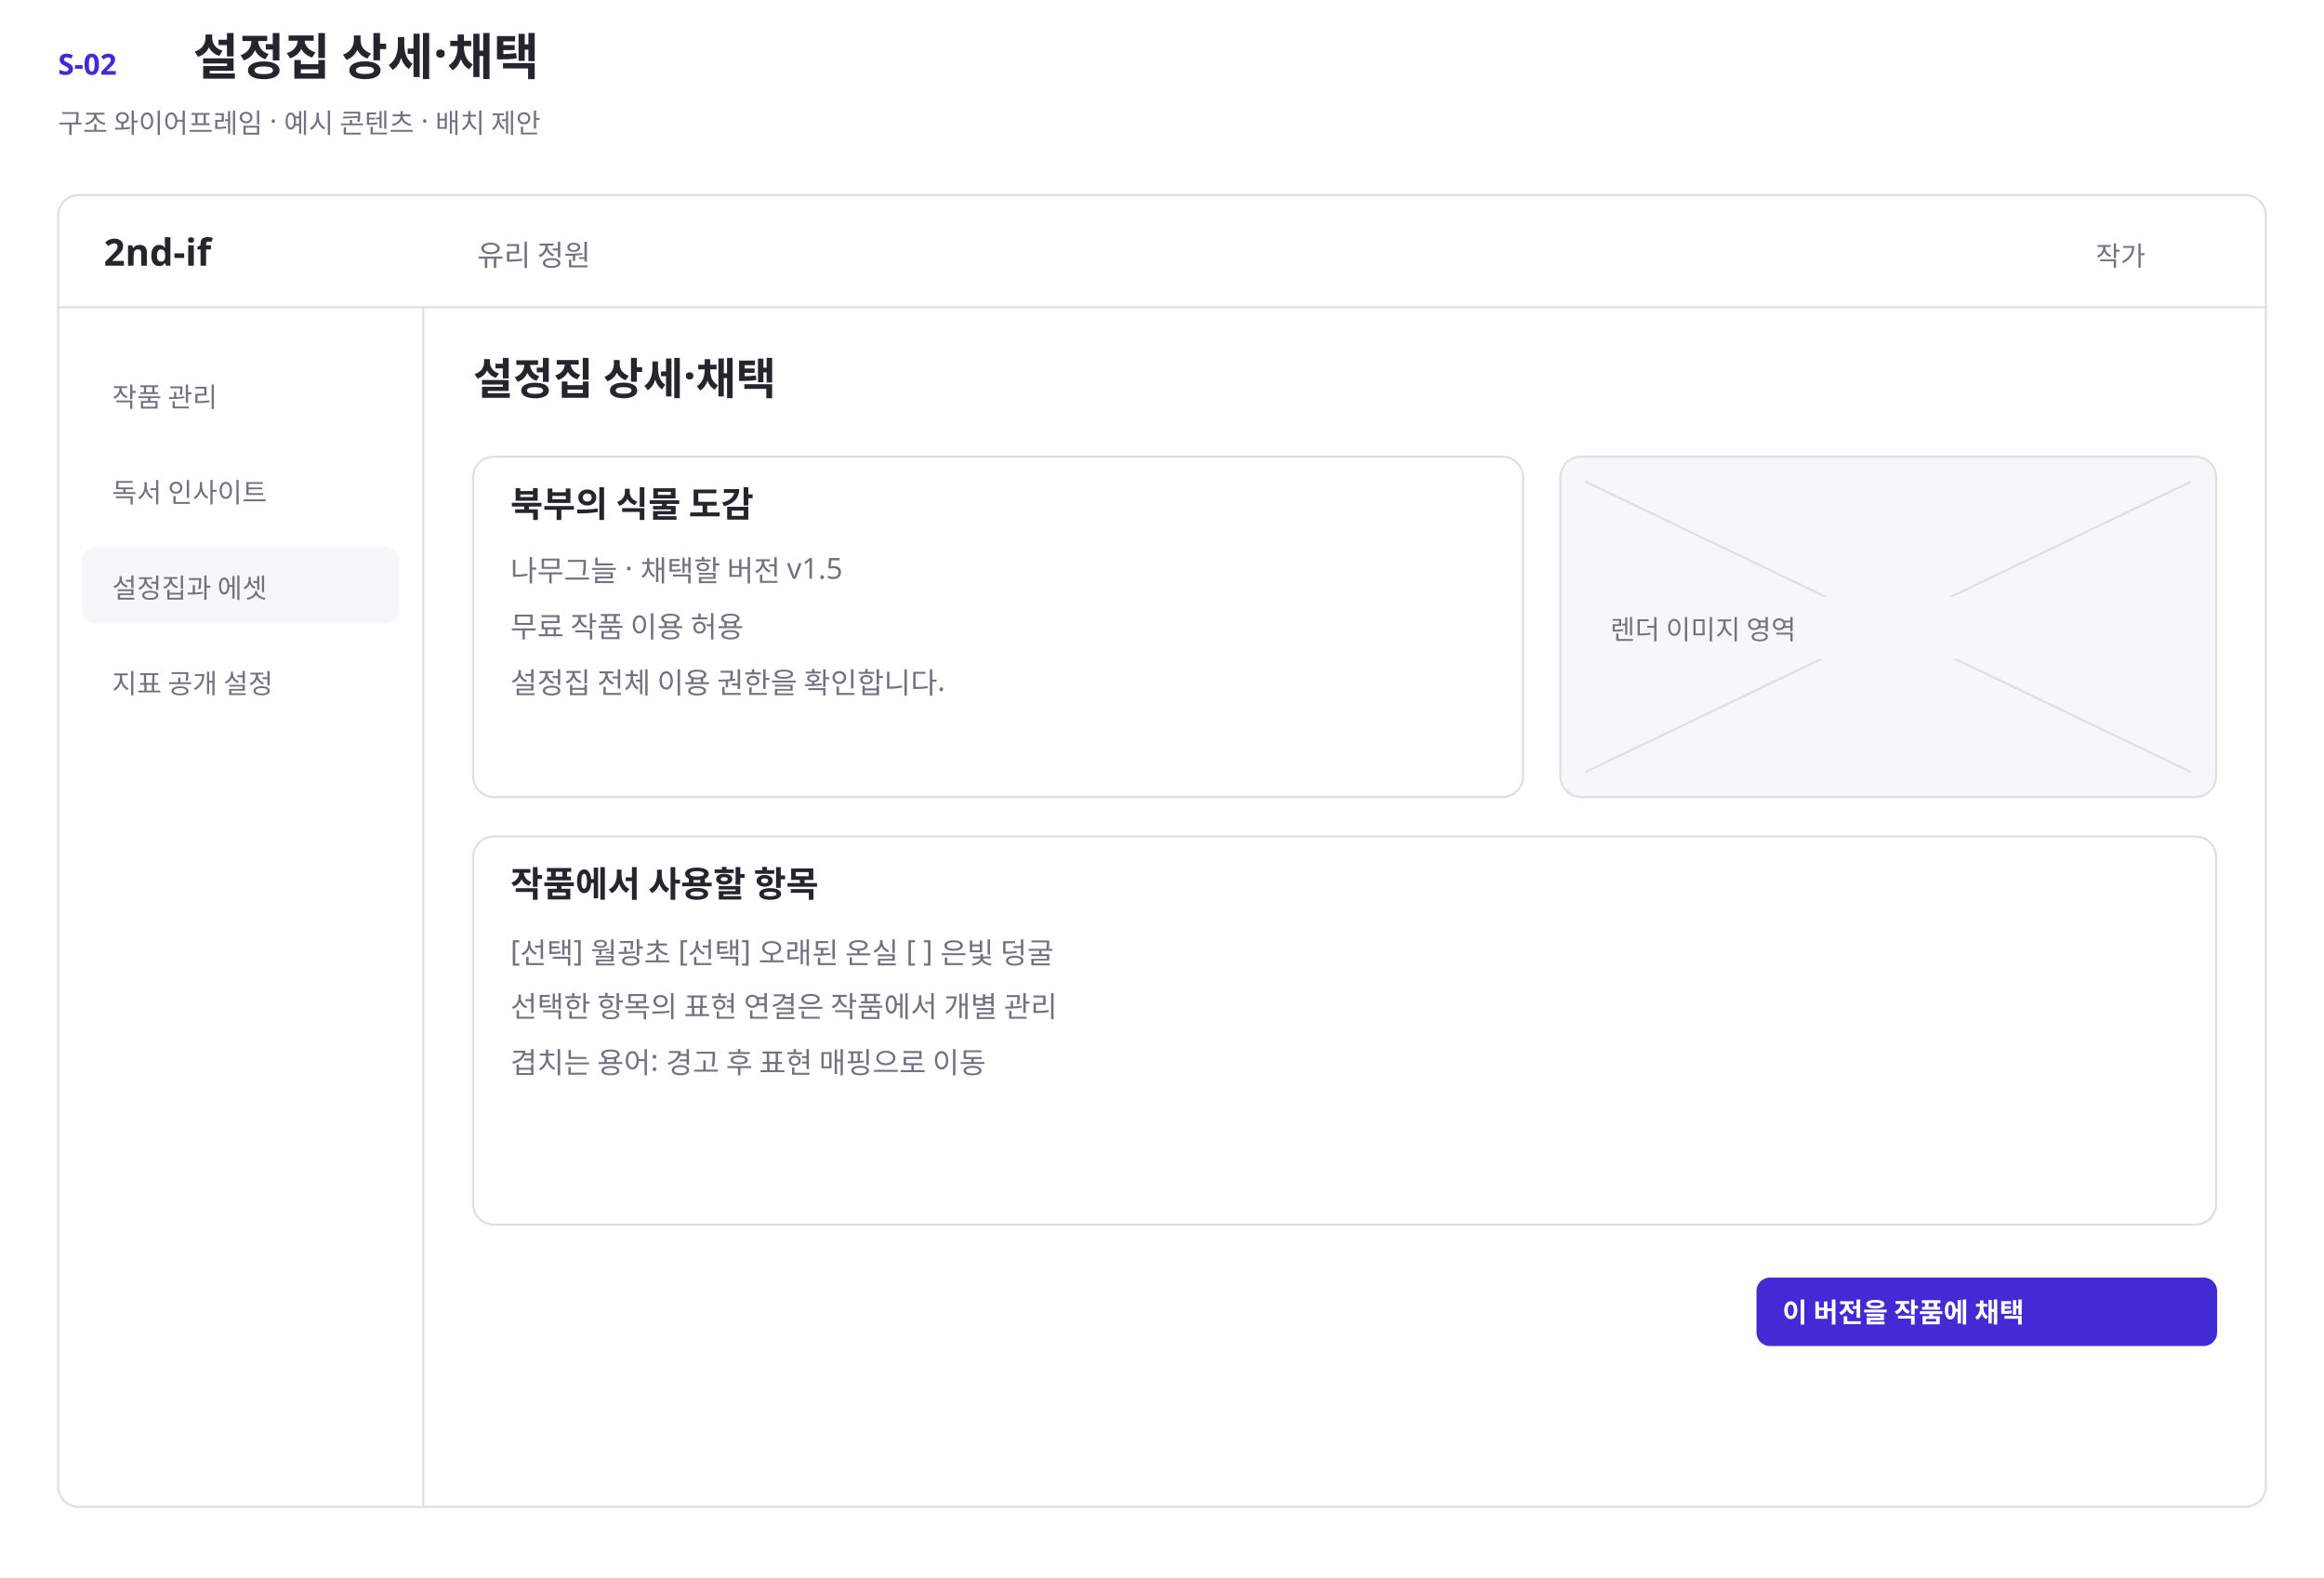
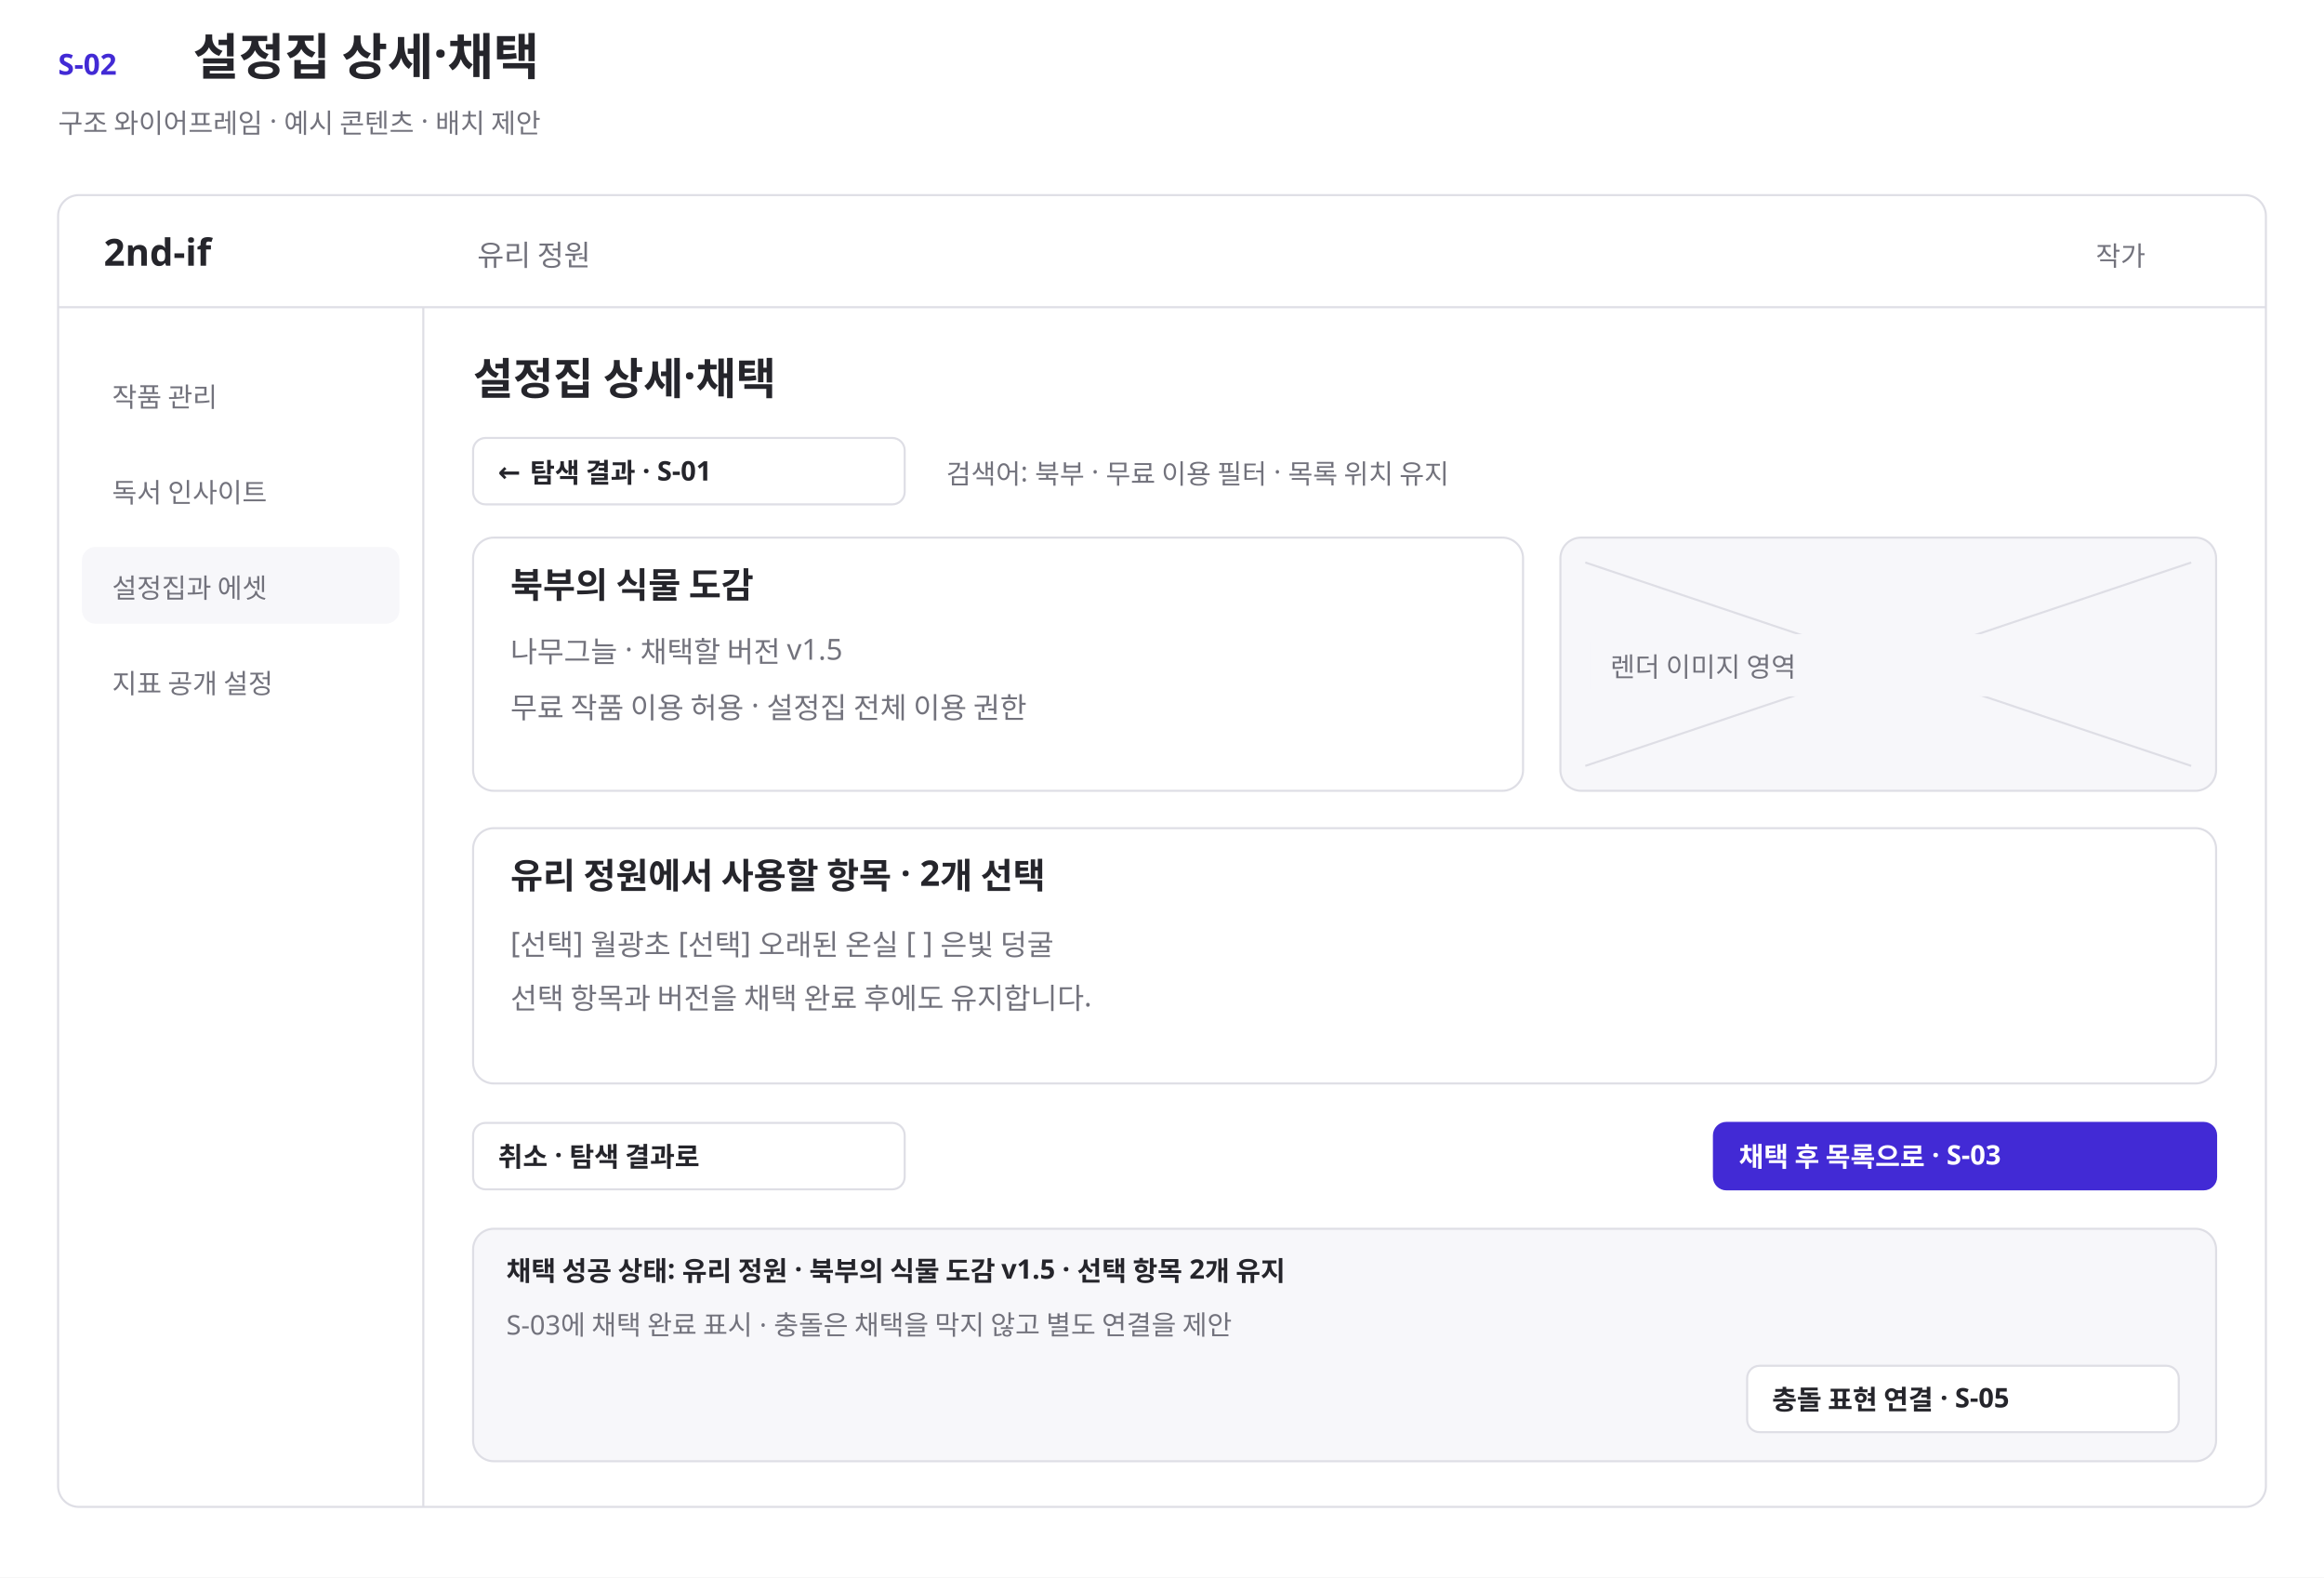
<svg xmlns="http://www.w3.org/2000/svg" width="1120" height="760" viewBox="0 0 1120 760">
  <rect width="1120" height="760" fill="white" />
  <text x="28" y="36" font-family="Apple SD Gothic Neo, sans-serif" font-size="14" font-weight="700" fill="#422ad5">S-02</text>
  <text x="93" y="36" font-family="Apple SD Gothic Neo, sans-serif" font-size="24" font-weight="700" fill="#25252b">설정집 상세·채택</text>
  <text x="28" y="64" font-family="Apple SD Gothic Neo, sans-serif" font-size="13" font-weight="400" fill="#72727c">구조 와이어프레임 · 예시 콘텐츠 · 배치 제안</text>
  <rect x="28" y="94" width="1064" height="632" rx="10" fill="white" stroke="#dedee5" />
  <text x="50" y="128" font-family="Apple SD Gothic Neo, sans-serif" font-size="18" font-weight="700" fill="#25252b">2nd-if</text>
  <text x="230" y="128" font-family="Apple SD Gothic Neo, sans-serif" font-size="14" font-weight="400" fill="#72727c">유리 정원</text>
  <text x="1010" y="128" font-family="Apple SD Gothic Neo, sans-serif" font-size="13" font-weight="400" fill="#72727c">작가</text>
  <path d="M28 148H1092" stroke="#dedee5" />
  <path d="M204 148L204 726" stroke="#dedee5" />
  <text x="54" y="196" font-family="Apple SD Gothic Neo, sans-serif" font-size="13" font-weight="400" fill="#72727c">작품 관리</text>
  <text x="54" y="242" font-family="Apple SD Gothic Neo, sans-serif" font-size="13" font-weight="400" fill="#72727c">독서 인사이트</text>
  <rect x="40" y="264" width="152" height="36" rx="6" fill="#f7f7fa" stroke="#f7f7fa" />
  <text x="54" y="288" font-family="Apple SD Gothic Neo, sans-serif" font-size="13" font-weight="400" fill="#72727c">설정집과 에셋</text>
  <text x="54" y="334" font-family="Apple SD Gothic Neo, sans-serif" font-size="13" font-weight="400" fill="#72727c">지표 공개 설정</text>
  <text x="228" y="190" font-family="Apple SD Gothic Neo, sans-serif" font-size="21" font-weight="700" fill="#25252b">설정집 상세·채택</text>
-   <rect x="228" y="220" width="506" height="164" rx="10" fill="white" stroke="#dedee5" />
-   <text x="246" y="249" font-family="Apple SD Gothic Neo, sans-serif" font-size="17" font-weight="700" fill="#25252b">북부의 식물 도감</text>
-   <text x="246" y="280" font-family="Apple SD Gothic Neo, sans-serif" font-size="14" font-weight="400" fill="#72727c">나무그늘 · 채택할 버전 v1.5</text>
-   <text x="246" y="307" font-family="Apple SD Gothic Neo, sans-serif" font-size="14" font-weight="400" fill="#72727c">무료 작품 이용 허용</text>
-   <text x="246" y="334" font-family="Apple SD Gothic Neo, sans-serif" font-size="14" font-weight="400" fill="#72727c">설정집 전체 이용 권한을 확인합니다.</text>
-   <rect x="752" y="220" width="316" height="164" rx="10" fill="#f7f7fa" stroke="#dedee5" />
-   <path d="M764 232L1056 372" stroke="#dedee5" />
-   <path d="M1056 232L764 372" stroke="#dedee5" />
-   <rect x="766" y="288.0" width="288" height="29" rx="3" fill="#f7f7fa" stroke="#f7f7fa" />
-   <text x="776" y="308.0" font-family="Apple SD Gothic Neo, sans-serif" font-size="13" font-weight="400" fill="#72727c">렌더 이미지 영역</text>
-   <rect x="228" y="403" width="840" height="187" rx="10" fill="white" stroke="#dedee5" />
-   <text x="246" y="432" font-family="Apple SD Gothic Neo, sans-serif" font-size="17" font-weight="700" fill="#25252b">작품에서 사용할 항목</text>
-   <text x="246" y="463" font-family="Apple SD Gothic Neo, sans-serif" font-size="14" font-weight="400" fill="#72727c">[선택] 월광초     [선택] 오래된 온실     [ ] 은빛 덩굴</text>
-   <text x="246" y="490" font-family="Apple SD Gothic Neo, sans-serif" font-size="14" font-weight="400" fill="#72727c">선택한 항목의 표현 연결은 작품에서 개별 관리</text>
-   <text x="246" y="517" font-family="Apple SD Gothic Neo, sans-serif" font-size="14" font-weight="400" fill="#72727c">겹치는 용어: 경고 후 표현 매핑으로 이동</text>
-   <rect x="847" y="616" width="221" height="32" rx="6" fill="#422ad5" stroke="#422ad5" />
-   <text x="859" y="637" font-family="Apple SD Gothic Neo, sans-serif" font-size="13" font-weight="700" fill="white">이 버전을 작품에 채택</text>
+   <rect x="228" y="211" width="208" height="32" rx="6" fill="white" stroke="#dedee5" />
+   <text x="240" y="232" font-family="Apple SD Gothic Neo, sans-serif" font-size="13" font-weight="700" fill="#25252b">← 탐색 결과 · S-01</text>
+   <text x="456" y="233" font-family="Apple SD Gothic Neo, sans-serif" font-size="13" font-weight="400" fill="#72727c">검색어: 북부 · 무료 이용 필터 · 목록 위치 유지</text>
+   <rect x="228" y="259" width="506" height="122" rx="10" fill="white" stroke="#dedee5" />
+   <text x="246" y="288" font-family="Apple SD Gothic Neo, sans-serif" font-size="17" font-weight="700" fill="#25252b">북부의 식물 도감</text>
+   <text x="246" y="319" font-family="Apple SD Gothic Neo, sans-serif" font-size="14" font-weight="400" fill="#72727c">나무그늘 · 채택할 버전 v1.5</text>
+   <text x="246" y="346" font-family="Apple SD Gothic Neo, sans-serif" font-size="14" font-weight="400" fill="#72727c">무료 작품 이용 허용 · 설정집 전체 이용 권한</text>
+   <rect x="752" y="259" width="316" height="122" rx="10" fill="#f7f7fa" stroke="#dedee5" />
+   <path d="M764 271L1056 369" stroke="#dedee5" />
+   <path d="M1056 271L764 369" stroke="#dedee5" />
+   <rect x="766" y="306.0" width="288" height="29" rx="3" fill="#f7f7fa" stroke="#f7f7fa" />
+   <text x="776" y="326.0" font-family="Apple SD Gothic Neo, sans-serif" font-size="13" font-weight="400" fill="#72727c">렌더 이미지 영역</text>
+   <rect x="228" y="399" width="840" height="123" rx="10" fill="white" stroke="#dedee5" />
+   <text x="246" y="428" font-family="Apple SD Gothic Neo, sans-serif" font-size="17" font-weight="700" fill="#25252b">유리 정원에서 사용할 항목 · 2개 선택</text>
+   <text x="246" y="459" font-family="Apple SD Gothic Neo, sans-serif" font-size="14" font-weight="400" fill="#72727c">[선택] 월광초     [선택] 오래된 온실     [ ] 은빛 덩굴</text>
+   <text x="246" y="486" font-family="Apple SD Gothic Neo, sans-serif" font-size="14" font-weight="400" fill="#72727c">선택 항목과 버전을 채택 완료 후에도 유지합니다.</text>
+   <rect x="228" y="541" width="208" height="32" rx="6" fill="white" stroke="#dedee5" />
+   <text x="240" y="562" font-family="Apple SD Gothic Neo, sans-serif" font-size="13" font-weight="700" fill="#25252b">취소 · 탐색 결과로</text>
+   <rect x="826" y="541" width="242" height="32" rx="6" fill="#422ad5" stroke="#422ad5" />
+   <text x="838" y="562" font-family="Apple SD Gothic Neo, sans-serif" font-size="13" font-weight="700" fill="white">채택 후 목록으로 · S-03</text>
+   <rect x="228" y="592" width="840" height="112" rx="10" fill="#f7f7fa" stroke="#dedee5" />
+   <text x="244" y="617" font-family="Apple SD Gothic Neo, sans-serif" font-size="13" font-weight="700" fill="#25252b">채택 성공 상태: 유리 정원 · 북부의 식물 도감 v1.5 · 선택 항목 2개 유지</text>
+   <text x="244" y="643" font-family="Apple SD Gothic Neo, sans-serif" font-size="13" font-weight="400" fill="#72727c">S-03에 채택 완료 표시 · 충돌은 채택을 막지 않고 별도 연결을 제안</text>
+   <rect x="842" y="658" width="208" height="32" rx="6" fill="white" stroke="#dedee5" />
+   <text x="854" y="679" font-family="Apple SD Gothic Neo, sans-serif" font-size="13" font-weight="700" fill="#25252b">충돌 표현 연결 · S-05</text>
</svg>
